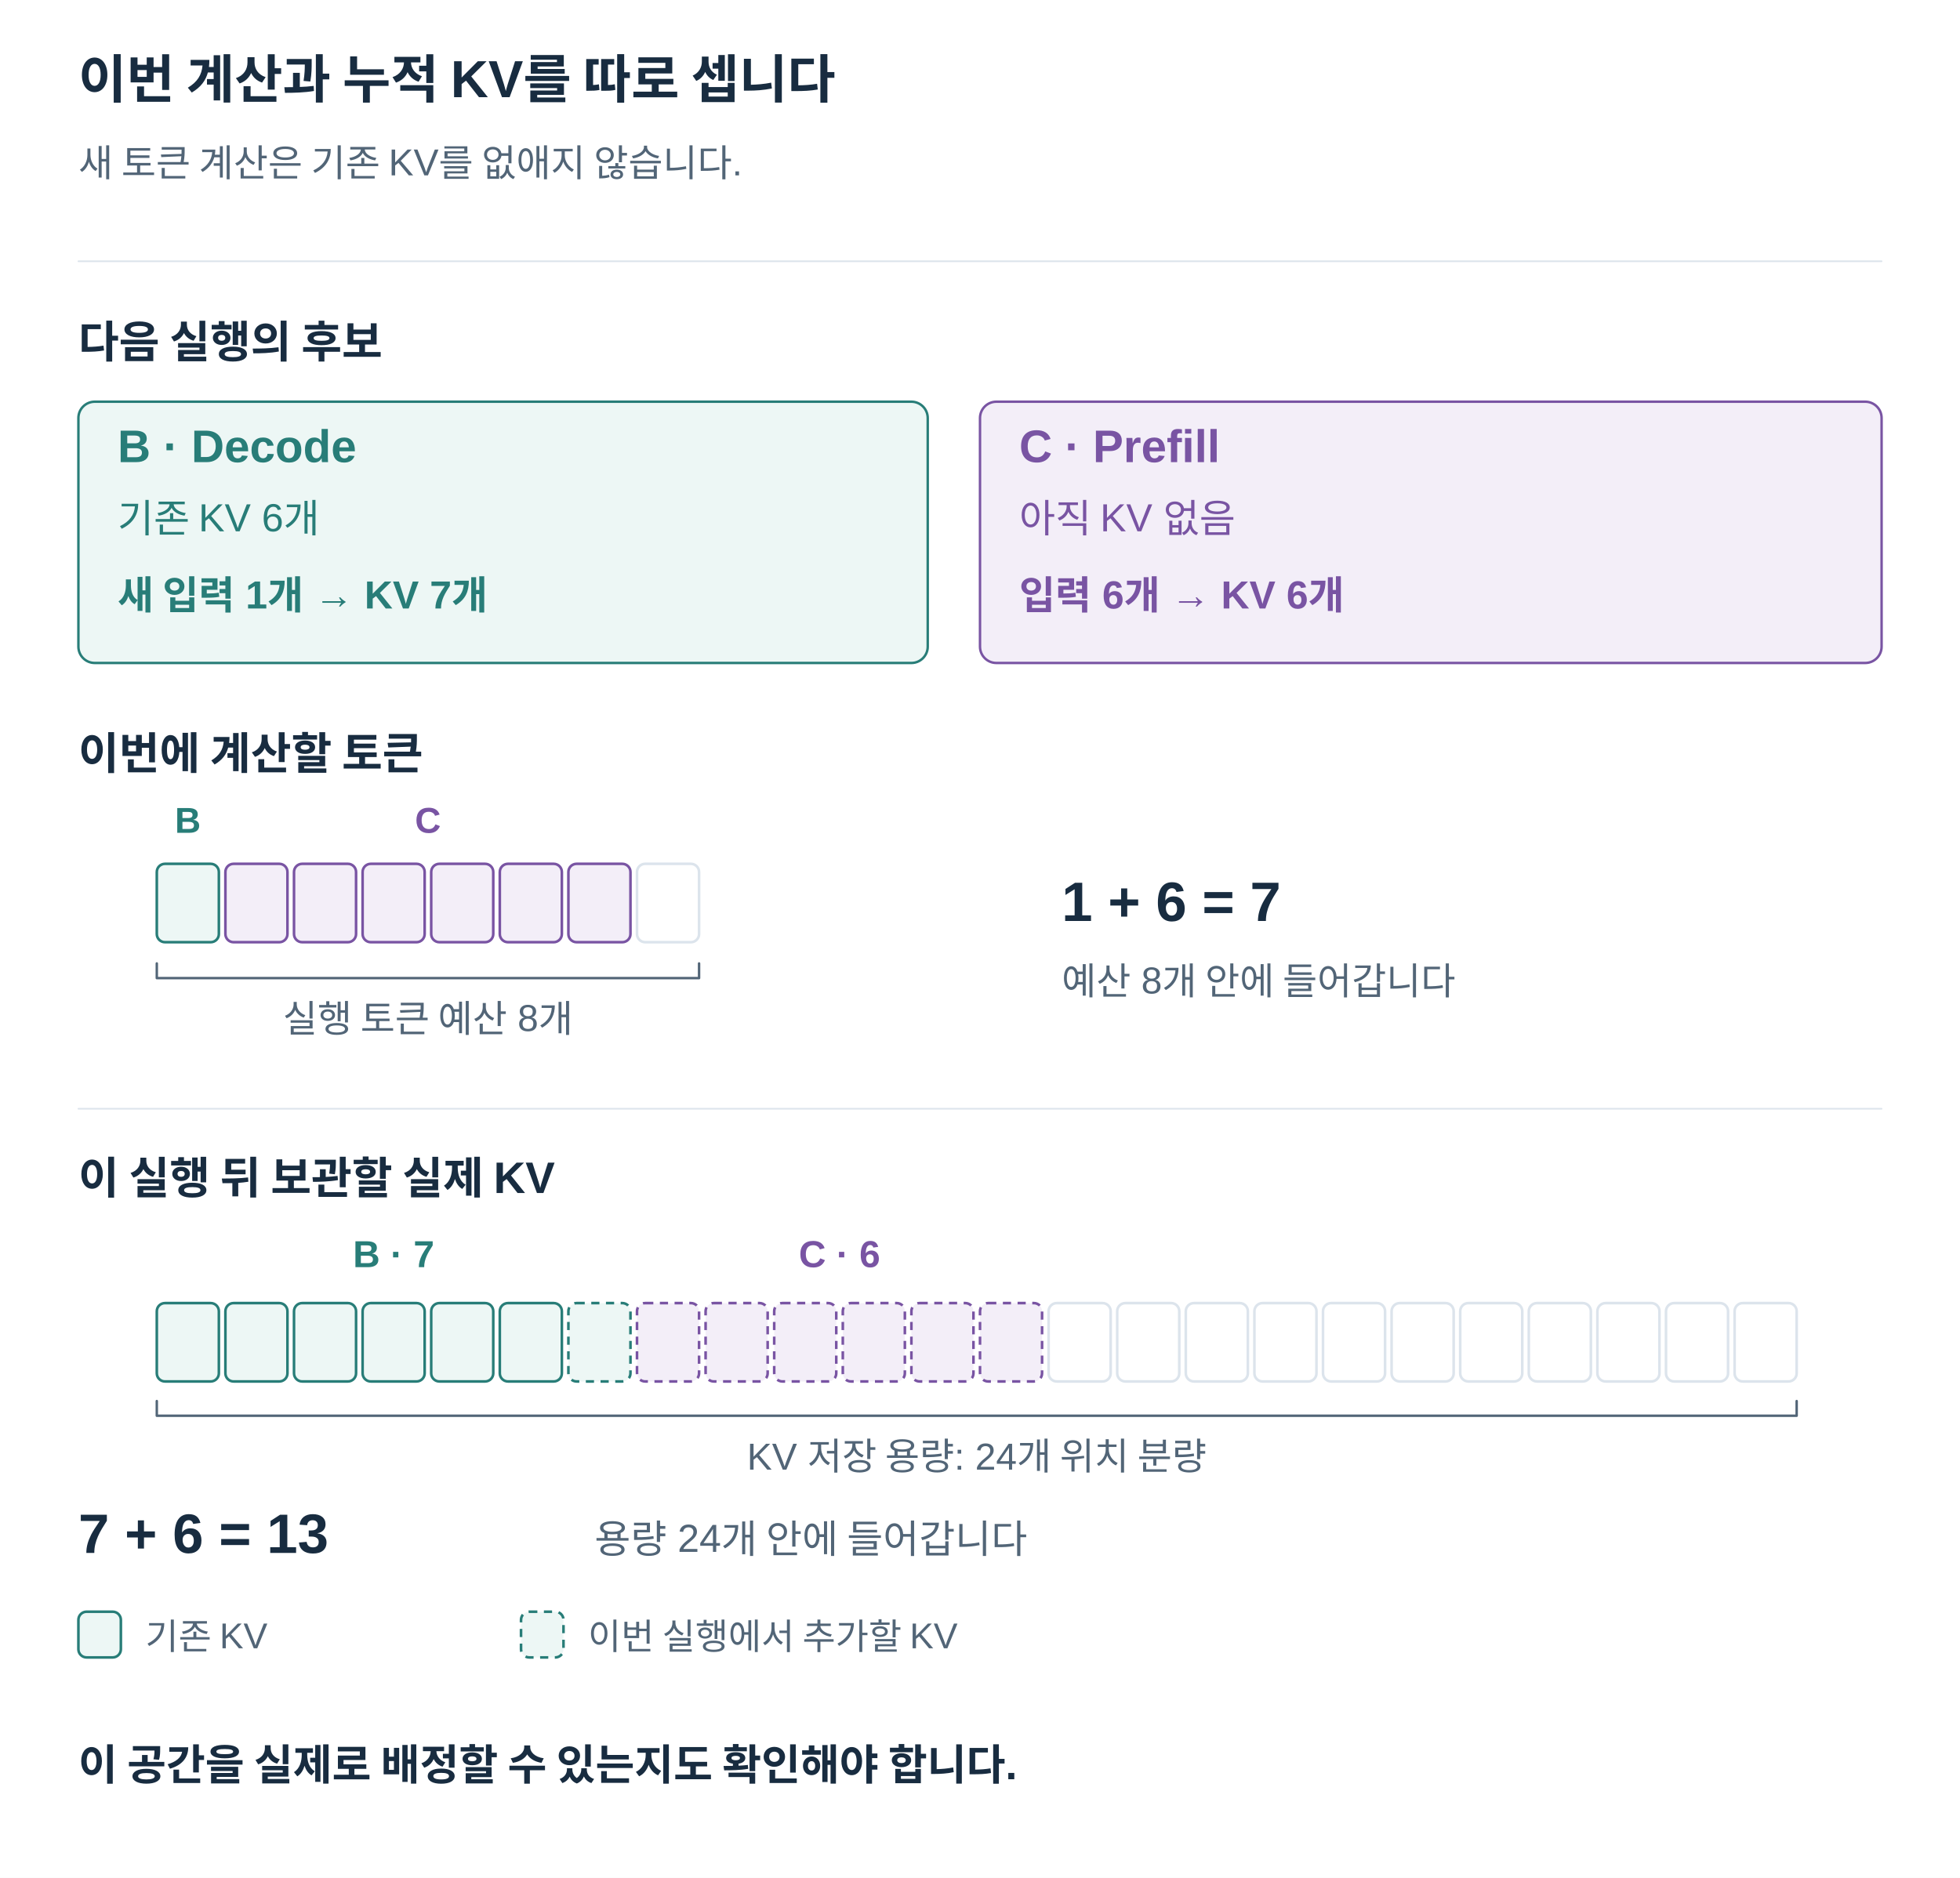
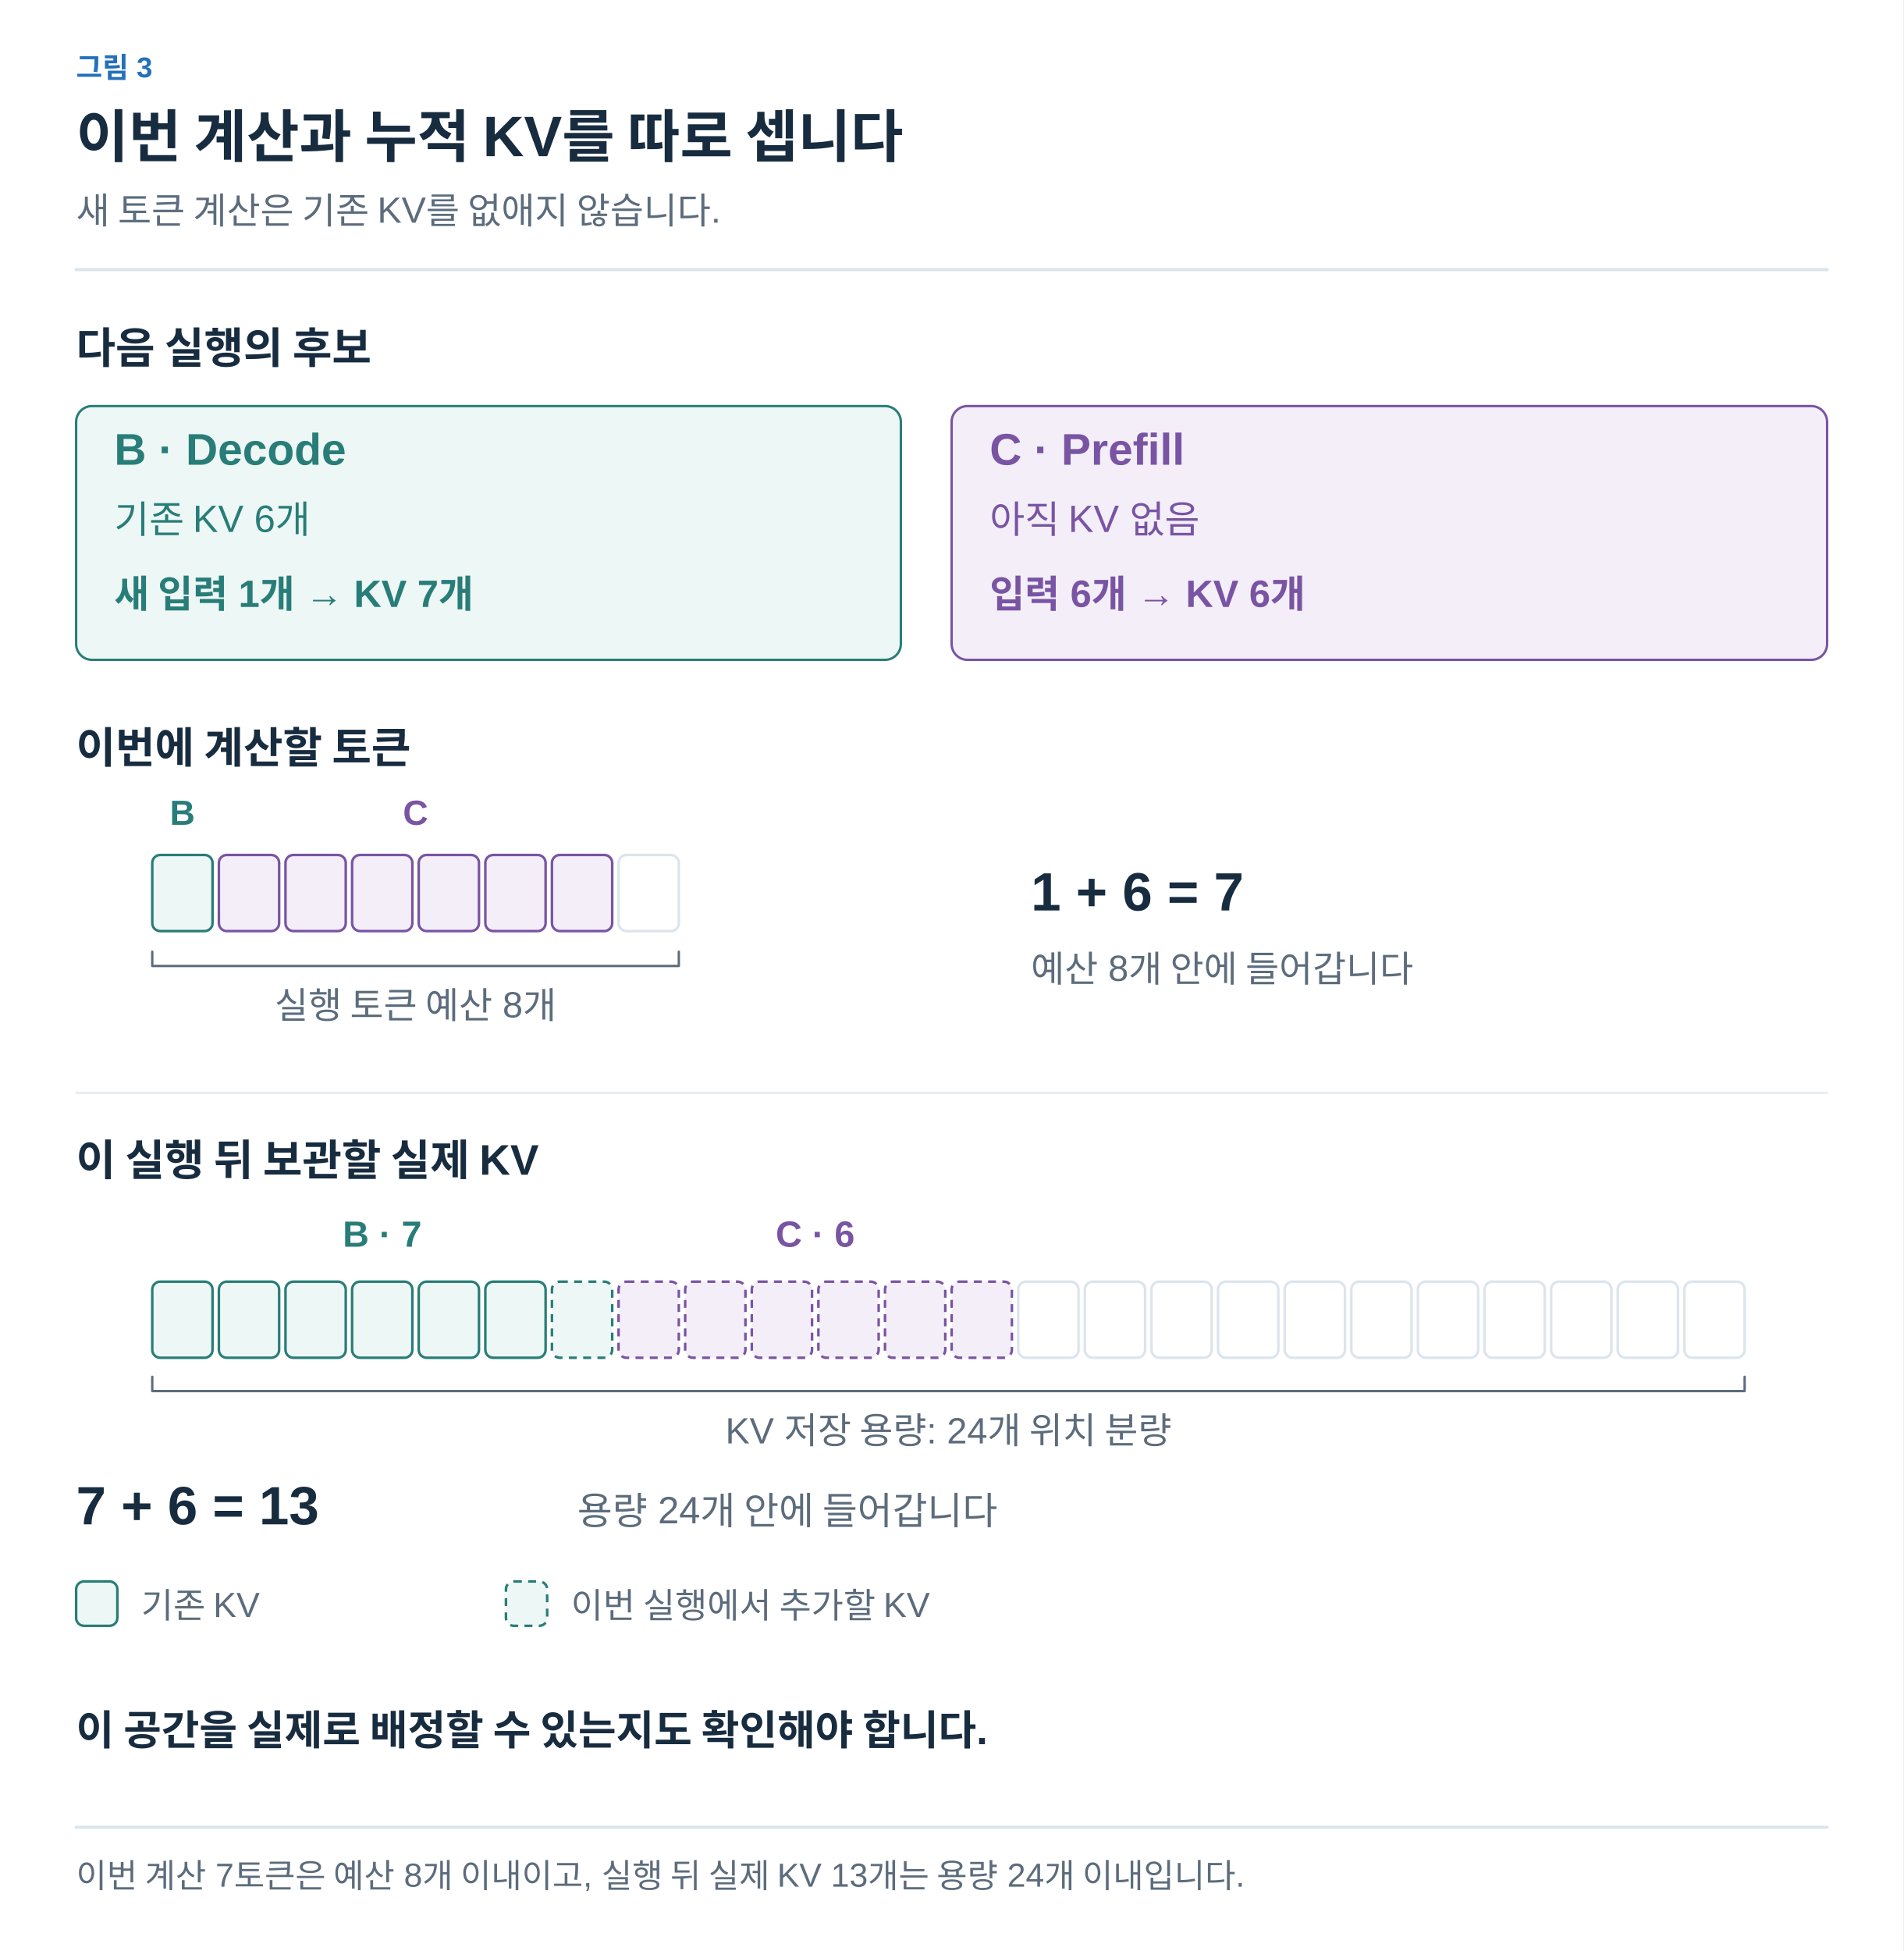
- <svg xmlns="http://www.w3.org/2000/svg" width="1200" height="1150" viewBox="0 0 1200 1150" role="img" aria-labelledby="title desc">
+ <svg xmlns="http://www.w3.org/2000/svg" width="1200" height="1230" viewBox="0 0 1200 1230" role="img" aria-labelledby="title desc">
  <defs>
-     <marker id="arrow" viewBox="0 0 10 10" refX="9" refY="5" markerWidth="7" markerHeight="7" orient="auto">
-       <path d="M1 1 L9 5 L1 9" fill="none" stroke="#526577" stroke-width="1.6" />
+     <marker id="arrow-ink" viewBox="0 0 10 10" refX="8" refY="5" markerWidth="6" markerHeight="6" orient="auto">
+       <path d="M1 1 L9 5 L1 9" fill="none" stroke="#182C40" stroke-width="1.6" />
+     </marker>
+     <marker id="arrow-muted" viewBox="0 0 10 10" refX="8" refY="5" markerWidth="6" markerHeight="6" orient="auto">
+       <path d="M1 1 L9 5 L1 9" fill="none" stroke="#5C6C7C" stroke-width="1.6" />
+     </marker>
+     <marker id="arrow-line" viewBox="0 0 10 10" refX="8" refY="5" markerWidth="6" markerHeight="6" orient="auto">
+       <path d="M1 1 L9 5 L1 9" fill="none" stroke="#DCE4EC" stroke-width="1.6" />
+     </marker>
+     <marker id="arrow-paper" viewBox="0 0 10 10" refX="8" refY="5" markerWidth="6" markerHeight="6" orient="auto">
+       <path d="M1 1 L9 5 L1 9" fill="none" stroke="#FFFFFF" stroke-width="1.6" />
+     </marker>
+     <marker id="arrow-blue" viewBox="0 0 10 10" refX="8" refY="5" markerWidth="6" markerHeight="6" orient="auto">
+       <path d="M1 1 L9 5 L1 9" fill="none" stroke="#2470BB" stroke-width="1.6" />
+     </marker>
+     <marker id="arrow-teal" viewBox="0 0 10 10" refX="8" refY="5" markerWidth="6" markerHeight="6" orient="auto">
+       <path d="M1 1 L9 5 L1 9" fill="none" stroke="#287D78" stroke-width="1.6" />
+     </marker>
+     <marker id="arrow-orange" viewBox="0 0 10 10" refX="8" refY="5" markerWidth="6" markerHeight="6" orient="auto">
+       <path d="M1 1 L9 5 L1 9" fill="none" stroke="#B55B22" stroke-width="1.6" />
+     </marker>
+     <marker id="arrow-purple" viewBox="0 0 10 10" refX="8" refY="5" markerWidth="6" markerHeight="6" orient="auto">
+       <path d="M1 1 L9 5 L1 9" fill="none" stroke="#7954A3" stroke-width="1.6" />
+     </marker>
+     <marker id="arrow-gray" viewBox="0 0 10 10" refX="8" refY="5" markerWidth="6" markerHeight="6" orient="auto">
+       <path d="M1 1 L9 5 L1 9" fill="none" stroke="#657789" stroke-width="1.6" />
+     </marker>
+     <marker id="arrow-red" viewBox="0 0 10 10" refX="8" refY="5" markerWidth="6" markerHeight="6" orient="auto">
+       <path d="M1 1 L9 5 L1 9" fill="none" stroke="#B34242" stroke-width="1.6" />
+     </marker>
+     <marker id="arrow-indigo" viewBox="0 0 10 10" refX="8" refY="5" markerWidth="6" markerHeight="6" orient="auto">
+       <path d="M1 1 L9 5 L1 9" fill="none" stroke="#4C60A8" stroke-width="1.6" />
+     </marker>
+     <marker id="arrow-slate" viewBox="0 0 10 10" refX="8" refY="5" markerWidth="6" markerHeight="6" orient="auto">
+       <path d="M1 1 L9 5 L1 9" fill="none" stroke="#8191A0" stroke-width="1.6" />
+     </marker>
+     <marker id="arrow-surface" viewBox="0 0 10 10" refX="8" refY="5" markerWidth="6" markerHeight="6" orient="auto">
+       <path d="M1 1 L9 5 L1 9" fill="none" stroke="#F8FAFC" stroke-width="1.6" />
    </marker>
  </defs>
-   <style>text{font-family:Arial,"Apple SD Gothic Neo","Noto Sans KR",sans-serif}path{stroke-linecap:round;stroke-linejoin:round}</style>
-   <rect width="1200" height="1150" fill="white" />
-   <text x="48" y="60.0" fill="#182C40" font-size="32" font-weight="700" text-anchor="start">이번 계산과 누적 KV를 따로 셉니다</text>
-   <text x="48" y="108.0" fill="#526577" font-size="23" font-weight="400" text-anchor="start">새 토큰 계산은 기존 KV를 없애지 않습니다.</text>
-   <path d="M48,160 H1152" stroke="#DCE4EC" />
-   <text x="48" y="219.0" fill="#182C40" font-size="27" font-weight="700" text-anchor="start">다음 실행의 후보</text>
-   <rect x="48" y="246" width="520" height="160" rx="10" fill="#EDF7F5" stroke="#287D78" stroke-width="1.5" />
-   <rect x="600" y="246" width="552" height="160" rx="10" fill="#F3EEF8" stroke="#7954A3" stroke-width="1.5" />
-   <text x="72" y="283.0" fill="#287D78" font-size="28" font-weight="700" text-anchor="start">B · Decode</text>
-   <text x="72" y="326.0" fill="#287D78" font-size="24" font-weight="400" text-anchor="start">기존 KV 6개</text>
-   <text x="72" y="373.0" fill="#287D78" font-size="24" font-weight="700" text-anchor="start">새 입력 1개 → KV 7개</text>
-   <text x="624" y="283.0" fill="#7954A3" font-size="28" font-weight="700" text-anchor="start">C · Prefill</text>
-   <text x="624" y="326.0" fill="#7954A3" font-size="24" font-weight="400" text-anchor="start">아직 KV 없음</text>
-   <text x="624" y="373.0" fill="#7954A3" font-size="24" font-weight="700" text-anchor="start">입력 6개 → KV 6개</text>
-   <text x="48" y="471.0" fill="#182C40" font-size="27" font-weight="700" text-anchor="start">이번에 계산할 토큰</text>
-   <text x="115" y="510.0" fill="#287D78" font-size="22" font-weight="700" text-anchor="middle">B</text>
-   <text x="262" y="510.0" fill="#7954A3" font-size="22" font-weight="700" text-anchor="middle">C</text>
-   <rect x="96" y="529" width="38" height="48" rx="5" fill="#EDF7F5" stroke="#287D78" stroke-width="1.6" />
-   <rect x="138" y="529" width="38" height="48" rx="5" fill="#F3EEF8" stroke="#7954A3" stroke-width="1.6" />
-   <rect x="180" y="529" width="38" height="48" rx="5" fill="#F3EEF8" stroke="#7954A3" stroke-width="1.6" />
-   <rect x="222" y="529" width="38" height="48" rx="5" fill="#F3EEF8" stroke="#7954A3" stroke-width="1.6" />
-   <rect x="264" y="529" width="38" height="48" rx="5" fill="#F3EEF8" stroke="#7954A3" stroke-width="1.6" />
-   <rect x="306" y="529" width="38" height="48" rx="5" fill="#F3EEF8" stroke="#7954A3" stroke-width="1.6" />
-   <rect x="348" y="529" width="38" height="48" rx="5" fill="#F3EEF8" stroke="#7954A3" stroke-width="1.6" />
-   <rect x="390" y="529" width="38" height="48" rx="5" fill="white" stroke="#DCE4EC" stroke-width="1.6" />
-   <path d="M96,590 v9 h332 v-9" stroke="#526577" stroke-width="1.5" fill="none" />
-   <text x="262.0" y="632.0" fill="#526577" font-size="23" font-weight="400" text-anchor="middle">실행 토큰 예산 8개</text>
-   <text x="650" y="564.0" fill="#182C40" font-size="34" font-weight="700" text-anchor="start">1 + 6 = 7</text>
-   <text x="650" y="609.0" fill="#526577" font-size="23" font-weight="400" text-anchor="start">예산 8개 안에 들어갑니다</text>
-   <path d="M48,679 H1152" stroke="#DCE4EC" />
-   <text x="48" y="731.0" fill="#182C40" font-size="27" font-weight="700" text-anchor="start">이 실행 뒤 보관할 실제 KV</text>
-   <text x="241" y="776.0" fill="#287D78" font-size="23" font-weight="700" text-anchor="middle">B · 7</text>
-   <text x="514" y="776.0" fill="#7954A3" font-size="23" font-weight="700" text-anchor="middle">C · 6</text>
-   <rect x="96" y="798" width="38" height="48" rx="5" fill="#EDF7F5" stroke="#287D78" stroke-width="1.6" />
-   <rect x="138" y="798" width="38" height="48" rx="5" fill="#EDF7F5" stroke="#287D78" stroke-width="1.6" />
-   <rect x="180" y="798" width="38" height="48" rx="5" fill="#EDF7F5" stroke="#287D78" stroke-width="1.6" />
-   <rect x="222" y="798" width="38" height="48" rx="5" fill="#EDF7F5" stroke="#287D78" stroke-width="1.6" />
-   <rect x="264" y="798" width="38" height="48" rx="5" fill="#EDF7F5" stroke="#287D78" stroke-width="1.6" />
-   <rect x="306" y="798" width="38" height="48" rx="5" fill="#EDF7F5" stroke="#287D78" stroke-width="1.6" />
-   <rect x="348" y="798" width="38" height="48" rx="5" fill="#EDF7F5" stroke="#287D78" stroke-width="1.6" stroke-dasharray="5 4" />
-   <rect x="390" y="798" width="38" height="48" rx="5" fill="#F3EEF8" stroke="#7954A3" stroke-width="1.6" stroke-dasharray="5 4" />
-   <rect x="432" y="798" width="38" height="48" rx="5" fill="#F3EEF8" stroke="#7954A3" stroke-width="1.6" stroke-dasharray="5 4" />
-   <rect x="474" y="798" width="38" height="48" rx="5" fill="#F3EEF8" stroke="#7954A3" stroke-width="1.6" stroke-dasharray="5 4" />
-   <rect x="516" y="798" width="38" height="48" rx="5" fill="#F3EEF8" stroke="#7954A3" stroke-width="1.6" stroke-dasharray="5 4" />
-   <rect x="558" y="798" width="38" height="48" rx="5" fill="#F3EEF8" stroke="#7954A3" stroke-width="1.6" stroke-dasharray="5 4" />
-   <rect x="600" y="798" width="38" height="48" rx="5" fill="#F3EEF8" stroke="#7954A3" stroke-width="1.6" stroke-dasharray="5 4" />
-   <rect x="642" y="798" width="38" height="48" rx="5" fill="white" stroke="#DCE4EC" stroke-width="1.6" />
-   <rect x="684" y="798" width="38" height="48" rx="5" fill="white" stroke="#DCE4EC" stroke-width="1.6" />
-   <rect x="726" y="798" width="38" height="48" rx="5" fill="white" stroke="#DCE4EC" stroke-width="1.6" />
-   <rect x="768" y="798" width="38" height="48" rx="5" fill="white" stroke="#DCE4EC" stroke-width="1.6" />
-   <rect x="810" y="798" width="38" height="48" rx="5" fill="white" stroke="#DCE4EC" stroke-width="1.6" />
-   <rect x="852" y="798" width="38" height="48" rx="5" fill="white" stroke="#DCE4EC" stroke-width="1.6" />
-   <rect x="894" y="798" width="38" height="48" rx="5" fill="white" stroke="#DCE4EC" stroke-width="1.6" />
-   <rect x="936" y="798" width="38" height="48" rx="5" fill="white" stroke="#DCE4EC" stroke-width="1.6" />
-   <rect x="978" y="798" width="38" height="48" rx="5" fill="white" stroke="#DCE4EC" stroke-width="1.6" />
-   <rect x="1020" y="798" width="38" height="48" rx="5" fill="white" stroke="#DCE4EC" stroke-width="1.6" />
-   <rect x="1062" y="798" width="38" height="48" rx="5" fill="white" stroke="#DCE4EC" stroke-width="1.6" />
-   <path d="M96,858 v9 h1004 v-9" stroke="#526577" stroke-width="1.5" fill="none" />
-   <text x="598.0" y="900.0" fill="#526577" font-size="23" font-weight="400" text-anchor="middle">KV 저장 용량: 24개 위치 분량</text>
-   <text x="48" y="951.0" fill="#182C40" font-size="34" font-weight="700" text-anchor="start">7 + 6 = 13</text>
-   <text x="364" y="951.0" fill="#526577" font-size="24" font-weight="400" text-anchor="start">용량 24개 안에 들어갑니다</text>
-   <rect x="48" y="987" width="26" height="28" rx="5" fill="#EDF7F5" stroke="#287D78" stroke-width="1.6" />
-   <text x="89" y="1010.0" fill="#526577" font-size="22" font-weight="400" text-anchor="start">기존 KV</text>
-   <rect x="319" y="987" width="26" height="28" rx="5" fill="#EDF7F5" stroke="#287D78" stroke-width="1.6" stroke-dasharray="5 4" />
-   <text x="360" y="1010.0" fill="#526577" font-size="22" font-weight="400" text-anchor="start">이번 실행에서 추가할 KV</text>
-   <text x="48" y="1090.0" fill="#182C40" font-size="26" font-weight="700" text-anchor="start">이 공간을 실제로 배정할 수 있는지도 확인해야 합니다.</text>
+   <style>text{font-family:Arial,"Apple SD Gothic Neo","Noto Sans KR",sans-serif}text[font-family]{font-family:Menlo,Consolas,monospace}path{stroke-linecap:round;stroke-linejoin:round}</style>
+   <rect width="100%" height="100%" fill="white" />
+   <text x="48" y="49" fill="#2470BB" font-size="18" font-weight="600" text-anchor="start" data-max-width="1104">그림 3</text>
+   <text x="48" y="99" fill="#182C40" font-size="36" font-weight="700" text-anchor="start" data-max-width="1104">이번 계산과 누적 KV를 따로 셉니다</text>
+   <text x="48" y="141" fill="#5C6C7C" font-size="23" font-weight="400" text-anchor="start" data-max-width="1104">새 토큰 계산은 기존 KV를 없애지 않습니다.</text>
+   <path d="M48,170 H1152" stroke="#DCE4EC" stroke-width="2" />
+   <g transform="translate(48 206) scale(1)" data-panel="1">
+     <g transform="translate(-48 -196)">
+       <text x="48" y="219" fill="#182C40" font-size="27" font-weight="700" text-anchor="start">다음 실행의 후보</text>
+       <rect x="48" y="246" width="520" height="160" rx="10" fill="#EDF7F5" stroke="#287D78" stroke-width="1.5" />
+       <rect x="600" y="246" width="552" height="160" rx="10" fill="#F3EEF8" stroke="#7954A3" stroke-width="1.5" />
+       <text x="72" y="283" fill="#287D78" font-size="28" font-weight="700" text-anchor="start">B · Decode</text>
+       <text x="72" y="326" fill="#287D78" font-size="24" font-weight="400" text-anchor="start">기존 KV 6개</text>
+       <text x="72" y="373" fill="#287D78" font-size="24" font-weight="700" text-anchor="start">새 입력 1개 → KV 7개</text>
+       <text x="624" y="283" fill="#7954A3" font-size="28" font-weight="700" text-anchor="start">C · Prefill</text>
+       <text x="624" y="326" fill="#7954A3" font-size="24" font-weight="400" text-anchor="start">아직 KV 없음</text>
+       <text x="624" y="373" fill="#7954A3" font-size="24" font-weight="700" text-anchor="start">입력 6개 → KV 6개</text>
+       <text x="48" y="471" fill="#182C40" font-size="27" font-weight="700" text-anchor="start">이번에 계산할 토큰</text>
+       <text x="115" y="510" fill="#287D78" font-size="22" font-weight="700" text-anchor="middle">B</text>
+       <text x="262" y="510" fill="#7954A3" font-size="22" font-weight="700" text-anchor="middle">C</text>
+       <rect x="96" y="529" width="38" height="48" rx="5" fill="#EDF7F5" stroke="#287D78" stroke-width="1.6" />
+       <rect x="138" y="529" width="38" height="48" rx="5" fill="#F3EEF8" stroke="#7954A3" stroke-width="1.6" />
+       <rect x="180" y="529" width="38" height="48" rx="5" fill="#F3EEF8" stroke="#7954A3" stroke-width="1.6" />
+       <rect x="222" y="529" width="38" height="48" rx="5" fill="#F3EEF8" stroke="#7954A3" stroke-width="1.6" />
+       <rect x="264" y="529" width="38" height="48" rx="5" fill="#F3EEF8" stroke="#7954A3" stroke-width="1.6" />
+       <rect x="306" y="529" width="38" height="48" rx="5" fill="#F3EEF8" stroke="#7954A3" stroke-width="1.6" />
+       <rect x="348" y="529" width="38" height="48" rx="5" fill="#F3EEF8" stroke="#7954A3" stroke-width="1.6" />
+       <rect x="390" y="529" width="38" height="48" rx="5" fill="white" stroke="#DCE4EC" stroke-width="1.6" />
+       <path d="M96,590 v9 h332 v-9" stroke="#5C6C7C" stroke-width="1.5" fill="none" />
+       <text x="262" y="632" fill="#5C6C7C" font-size="23" font-weight="400" text-anchor="middle">실행 토큰 예산 8개</text>
+       <text x="650" y="564" fill="#182C40" font-size="34" font-weight="700" text-anchor="start">1 + 6 = 7</text>
+       <text x="650" y="609" fill="#5C6C7C" font-size="23" font-weight="400" text-anchor="start">예산 8개 안에 들어갑니다</text>
+       <path d="M48,679 H1152" stroke="#DCE4EC" />
+       <text x="48" y="731" fill="#182C40" font-size="27" font-weight="700" text-anchor="start">이 실행 뒤 보관할 실제 KV</text>
+       <text x="241" y="776" fill="#287D78" font-size="23" font-weight="700" text-anchor="middle">B · 7</text>
+       <text x="514" y="776" fill="#7954A3" font-size="23" font-weight="700" text-anchor="middle">C · 6</text>
+       <rect x="96" y="798" width="38" height="48" rx="5" fill="#EDF7F5" stroke="#287D78" stroke-width="1.6" />
+       <rect x="138" y="798" width="38" height="48" rx="5" fill="#EDF7F5" stroke="#287D78" stroke-width="1.6" />
+       <rect x="180" y="798" width="38" height="48" rx="5" fill="#EDF7F5" stroke="#287D78" stroke-width="1.6" />
+       <rect x="222" y="798" width="38" height="48" rx="5" fill="#EDF7F5" stroke="#287D78" stroke-width="1.6" />
+       <rect x="264" y="798" width="38" height="48" rx="5" fill="#EDF7F5" stroke="#287D78" stroke-width="1.6" />
+       <rect x="306" y="798" width="38" height="48" rx="5" fill="#EDF7F5" stroke="#287D78" stroke-width="1.6" />
+       <rect x="348" y="798" width="38" height="48" rx="5" fill="#EDF7F5" stroke="#287D78" stroke-width="1.6" stroke-dasharray="5 4" />
+       <rect x="390" y="798" width="38" height="48" rx="5" fill="#F3EEF8" stroke="#7954A3" stroke-width="1.6" stroke-dasharray="5 4" />
+       <rect x="432" y="798" width="38" height="48" rx="5" fill="#F3EEF8" stroke="#7954A3" stroke-width="1.6" stroke-dasharray="5 4" />
+       <rect x="474" y="798" width="38" height="48" rx="5" fill="#F3EEF8" stroke="#7954A3" stroke-width="1.6" stroke-dasharray="5 4" />
+       <rect x="516" y="798" width="38" height="48" rx="5" fill="#F3EEF8" stroke="#7954A3" stroke-width="1.6" stroke-dasharray="5 4" />
+       <rect x="558" y="798" width="38" height="48" rx="5" fill="#F3EEF8" stroke="#7954A3" stroke-width="1.6" stroke-dasharray="5 4" />
+       <rect x="600" y="798" width="38" height="48" rx="5" fill="#F3EEF8" stroke="#7954A3" stroke-width="1.6" stroke-dasharray="5 4" />
+       <rect x="642" y="798" width="38" height="48" rx="5" fill="white" stroke="#DCE4EC" stroke-width="1.6" />
+       <rect x="684" y="798" width="38" height="48" rx="5" fill="white" stroke="#DCE4EC" stroke-width="1.6" />
+       <rect x="726" y="798" width="38" height="48" rx="5" fill="white" stroke="#DCE4EC" stroke-width="1.6" />
+       <rect x="768" y="798" width="38" height="48" rx="5" fill="white" stroke="#DCE4EC" stroke-width="1.6" />
+       <rect x="810" y="798" width="38" height="48" rx="5" fill="white" stroke="#DCE4EC" stroke-width="1.6" />
+       <rect x="852" y="798" width="38" height="48" rx="5" fill="white" stroke="#DCE4EC" stroke-width="1.6" />
+       <rect x="894" y="798" width="38" height="48" rx="5" fill="white" stroke="#DCE4EC" stroke-width="1.6" />
+       <rect x="936" y="798" width="38" height="48" rx="5" fill="white" stroke="#DCE4EC" stroke-width="1.6" />
+       <rect x="978" y="798" width="38" height="48" rx="5" fill="white" stroke="#DCE4EC" stroke-width="1.6" />
+       <rect x="1020" y="798" width="38" height="48" rx="5" fill="white" stroke="#DCE4EC" stroke-width="1.6" />
+       <rect x="1062" y="798" width="38" height="48" rx="5" fill="white" stroke="#DCE4EC" stroke-width="1.6" />
+       <path d="M96,858 v9 h1004 v-9" stroke="#5C6C7C" stroke-width="1.5" fill="none" />
+       <text x="598" y="900" fill="#5C6C7C" font-size="23" font-weight="400" text-anchor="middle">KV 저장 용량: 24개 위치 분량</text>
+       <text x="48" y="951" fill="#182C40" font-size="34" font-weight="700" text-anchor="start">7 + 6 = 13</text>
+       <text x="364" y="951" fill="#5C6C7C" font-size="24" font-weight="400" text-anchor="start">용량 24개 안에 들어갑니다</text>
+       <rect x="48" y="987" width="26" height="28" rx="5" fill="#EDF7F5" stroke="#287D78" stroke-width="1.6" />
+       <text x="89" y="1010" fill="#5C6C7C" font-size="22" font-weight="400" text-anchor="start">기존 KV</text>
+       <rect x="319" y="987" width="26" height="28" rx="5" fill="#EDF7F5" stroke="#287D78" stroke-width="1.6" stroke-dasharray="5 4" />
+       <text x="360" y="1010" fill="#5C6C7C" font-size="22" font-weight="400" text-anchor="start">이번 실행에서 추가할 KV</text>
+       <text x="48" y="1090" fill="#182C40" font-size="26" font-weight="700" text-anchor="start">이 공간을 실제로 배정할 수 있는지도 확인해야 합니다.</text>
+     </g>
+   </g>
+   <path d="M48,1152 H1152" stroke="#DCE4EC" stroke-width="2" />
+   <text x="48" y="1190" fill="#5C6C7C" font-size="21" font-weight="400" text-anchor="start" data-max-width="1104">이번 계산 7토큰은 예산 8개 이내이고, 실행 뒤 실제 KV 13개는 용량 24개 이내입니다.</text>
</svg>
